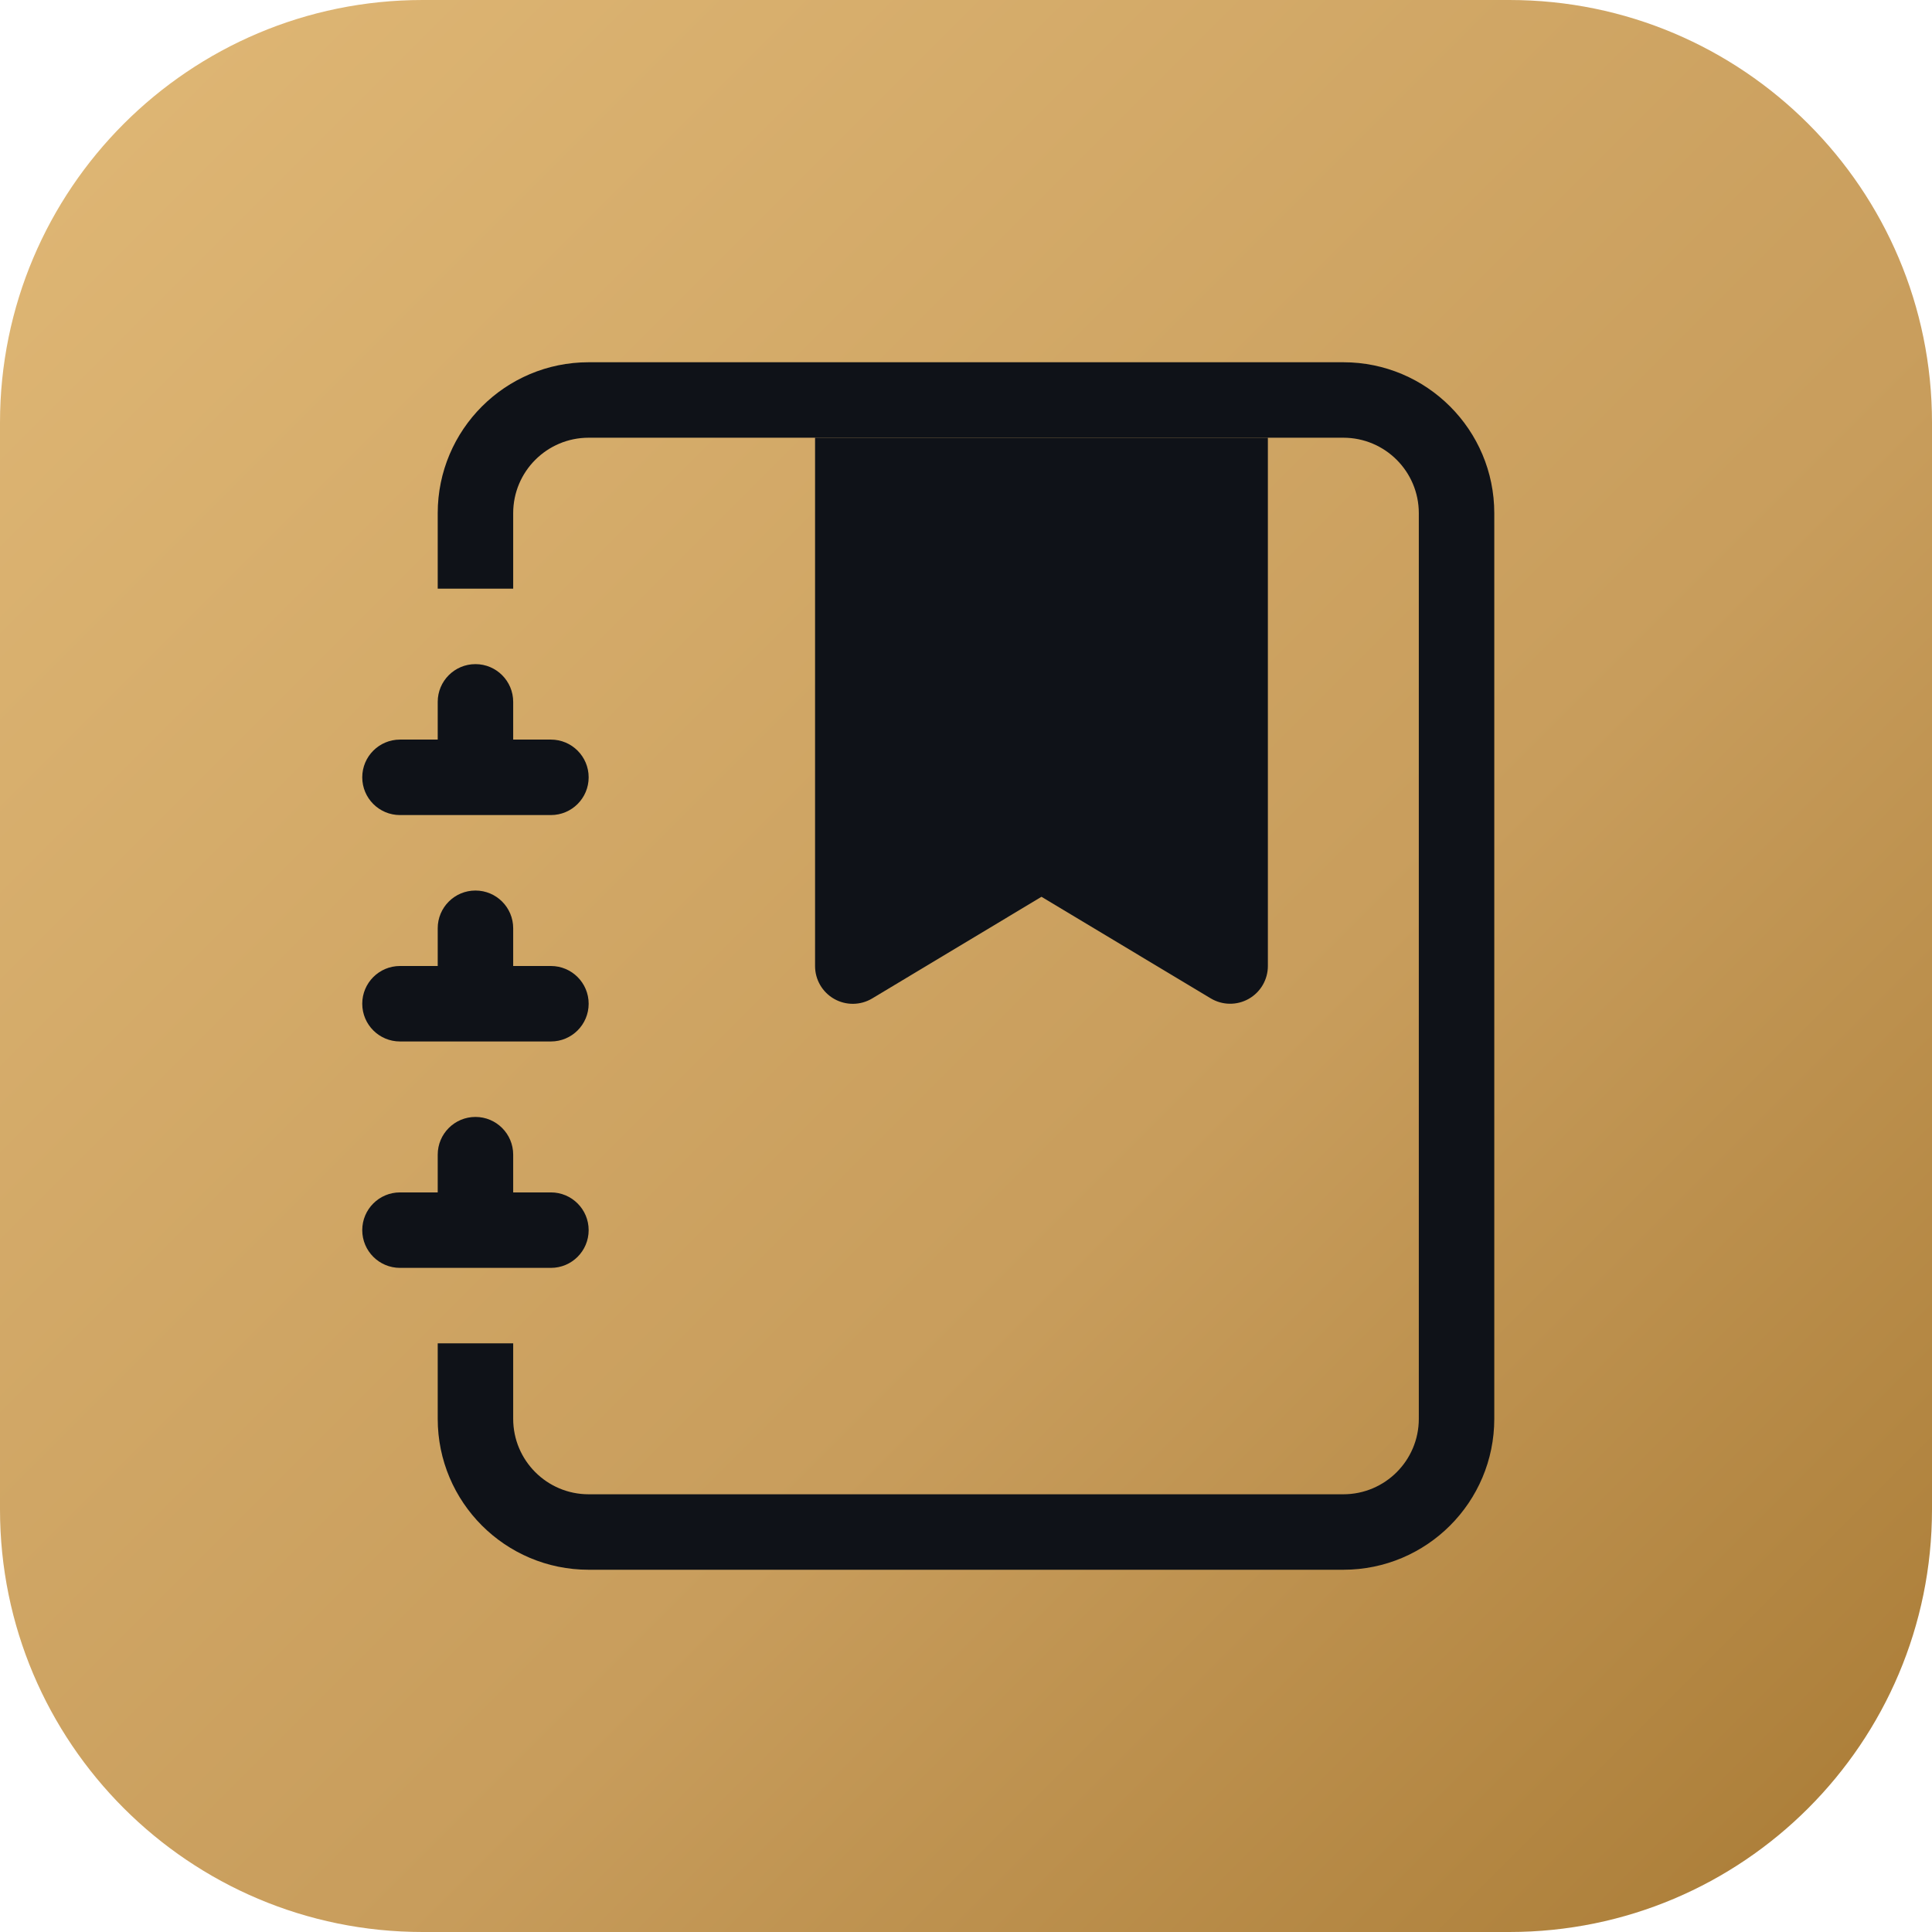
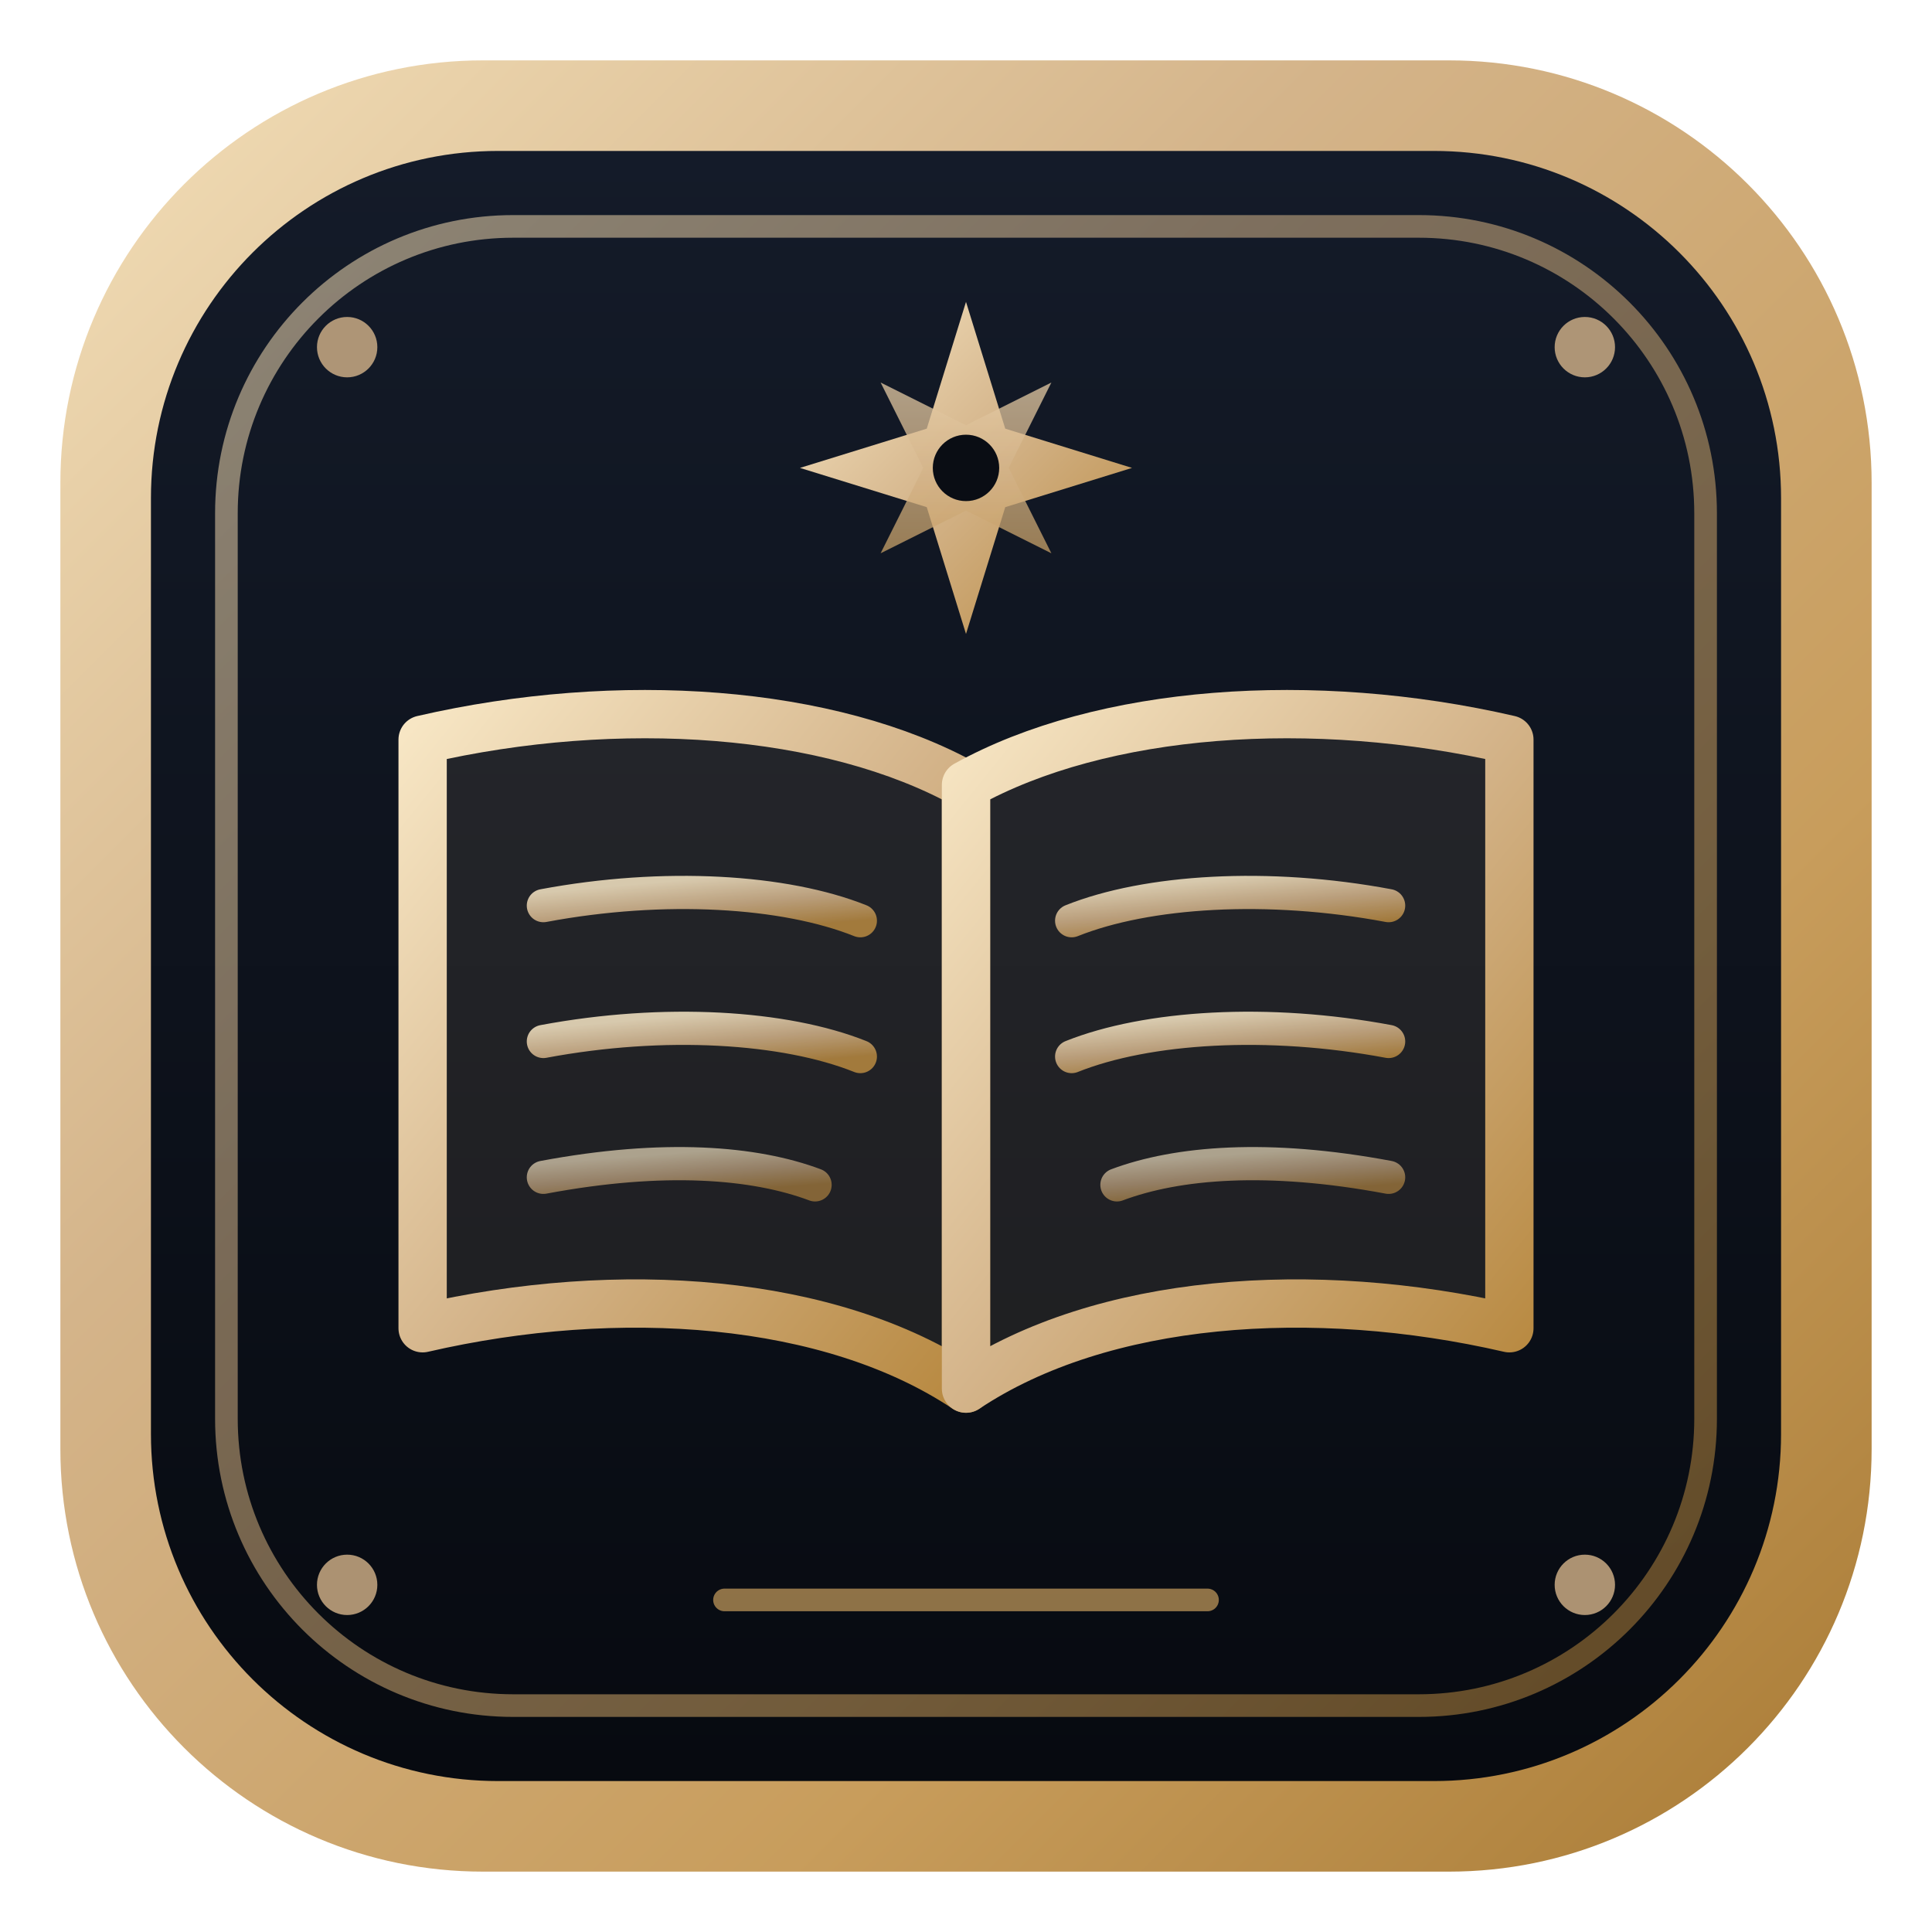
- <svg xmlns="http://www.w3.org/2000/svg" viewBox="0 0 128 128" width="128" height="128" role="img" aria-label="IAR Archive">
+ <svg xmlns="http://www.w3.org/2000/svg" viewBox="0 0 128 128" width="128" height="128" role="img" aria-label="IAR Archive Seal">
  <defs>
-     <linearGradient id="brandGrad" x1="0" y1="0" x2="1" y2="1">
-       <stop offset="0" stop-color="#e0b876" />
-       <stop offset="0.6" stop-color="#c89d5c" />
-       <stop offset="1" stop-color="#a87a34" />
+     <linearGradient id="sumerGoldFrame" x1="0" y1="0" x2="1" y2="1">
+       <stop offset="0%" stop-color="#f3dfb8" />
+       <stop offset="35%" stop-color="#d4b48a" />
+       <stop offset="70%" stop-color="#c89d5c" />
+       <stop offset="100%" stop-color="#a87a34" />
+     </linearGradient>
+     <linearGradient id="obsidianCore" x1="0" y1="0" x2="0" y2="1">
+       <stop offset="0%" stop-color="#141b29" />
+       <stop offset="100%" stop-color="#070a10" />
+     </linearGradient>
+     <linearGradient id="goldLeaf" x1="0" y1="0" x2="1" y2="1">
+       <stop offset="0%" stop-color="#f7e6c4" />
+       <stop offset="50%" stop-color="#d4b48a" />
+       <stop offset="100%" stop-color="#b88940" />
    </linearGradient>
  </defs>
-   <rect width="128" height="128" rx="28" fill="url(#brandGrad)" />
-   <g transform="translate(24,24) scale(5)" fill="#0f1218">
-     <path d="M6 1h6v7a.5.5 0 0 1-.757.429L9 7.083 6.757 8.43A.5.5 0 0 1 6 8z" />
-     <path d="M3 0h10a2 2 0 0 1 2 2v12a2 2 0 0 1-2 2H3a2 2 0 0 1-2-2v-1h1v1a1 1 0 0 0 1 1h10a1 1 0 0 0 1-1V2a1 1 0 0 0-1-1H3a1 1 0 0 0-1 1v1H1V2a2 2 0 0 1 2-2" />
-     <path d="M1 5v-.5a.5.5 0 0 1 1 0V5h.5a.5.5 0 0 1 0 1h-2a.5.5 0 0 1 0-1zm0 3v-.5a.5.5 0 0 1 1 0V8h.5a.5.5 0 0 1 0 1h-2a.5.5 0 0 1 0-1zm0 3v-.5a.5.5 0 0 1 1 0v.5h.5a.5.5 0 0 1 0 1h-2a.5.5 0 0 1 0-1z" />
+   <rect x="4" y="4" width="120" height="120" rx="28" fill="url(#sumerGoldFrame)" />
+   <rect x="10" y="10" width="108" height="108" rx="23" fill="url(#obsidianCore)" />
+   <rect x="15" y="15" width="98" height="98" rx="19" fill="none" stroke="url(#sumerGoldFrame)" stroke-width="1.5" stroke-opacity="0.55" />
+   <circle cx="23" cy="23" r="2" fill="#d4b48a" opacity="0.8" />
+   <circle cx="105" cy="23" r="2" fill="#d4b48a" opacity="0.8" />
+   <circle cx="23" cy="105" r="2" fill="#d4b48a" opacity="0.8" />
+   <circle cx="105" cy="105" r="2" fill="#d4b48a" opacity="0.8" />
+   <g transform="translate(64, 31)" fill="url(#goldLeaf)">
+     <polygon points="0,-11 2.6,-2.6 11,0 2.6,2.6 0,11 -2.6,2.6 -11,0 -2.6,-2.6" />
+     <polygon points="0,-8 2,-2 8,0 2,2 0,8 -2,2 -8,0 -2,-2" transform="rotate(45)" opacity="0.75" />
+     <circle cx="0" cy="0" r="2.2" fill="#0a0d14" />
  </g>
+   <g fill="none" stroke="url(#goldLeaf)" stroke-width="3.2" stroke-linecap="round" stroke-linejoin="round">
+     <path d="M64 52 C55 47, 41 46, 28 49 L28 88 C41 85, 55 86, 64 92 Z" fill="#d4b48a" fill-opacity="0.1" />
+     <path d="M64 52 C73 47, 87 46, 100 49 L100 88 C87 85, 73 86, 64 92 Z" fill="#d4b48a" fill-opacity="0.1" />
+     <line x1="64" y1="50" x2="64" y2="94" stroke-width="3.4" />
+     <path d="M36 60 C44 58.5, 52 59, 57 61" stroke-width="2.2" opacity="0.85" />
+     <path d="M36 69 C44 67.5, 52 68, 57 70" stroke-width="2.2" opacity="0.85" />
+     <path d="M36 78 C44 76.5, 50 77, 54 78.5" stroke-width="2.2" opacity="0.65" />
+     <path d="M92 60 C84 58.5, 76 59, 71 61" stroke-width="2.2" opacity="0.85" />
+     <path d="M92 69 C84 67.5, 76 68, 71 70" stroke-width="2.2" opacity="0.85" />
+     <path d="M92 78 C84 76.5, 78 77, 74 78.5" stroke-width="2.2" opacity="0.65" />
+   </g>
+   <path d="M38 101 L90 101" stroke="url(#sumerGoldFrame)" stroke-width="2.5" stroke-linecap="round" />
+   <path d="M48 106 L80 106" stroke="#c89d5c" stroke-width="1.5" stroke-linecap="round" opacity="0.7" />
</svg>
